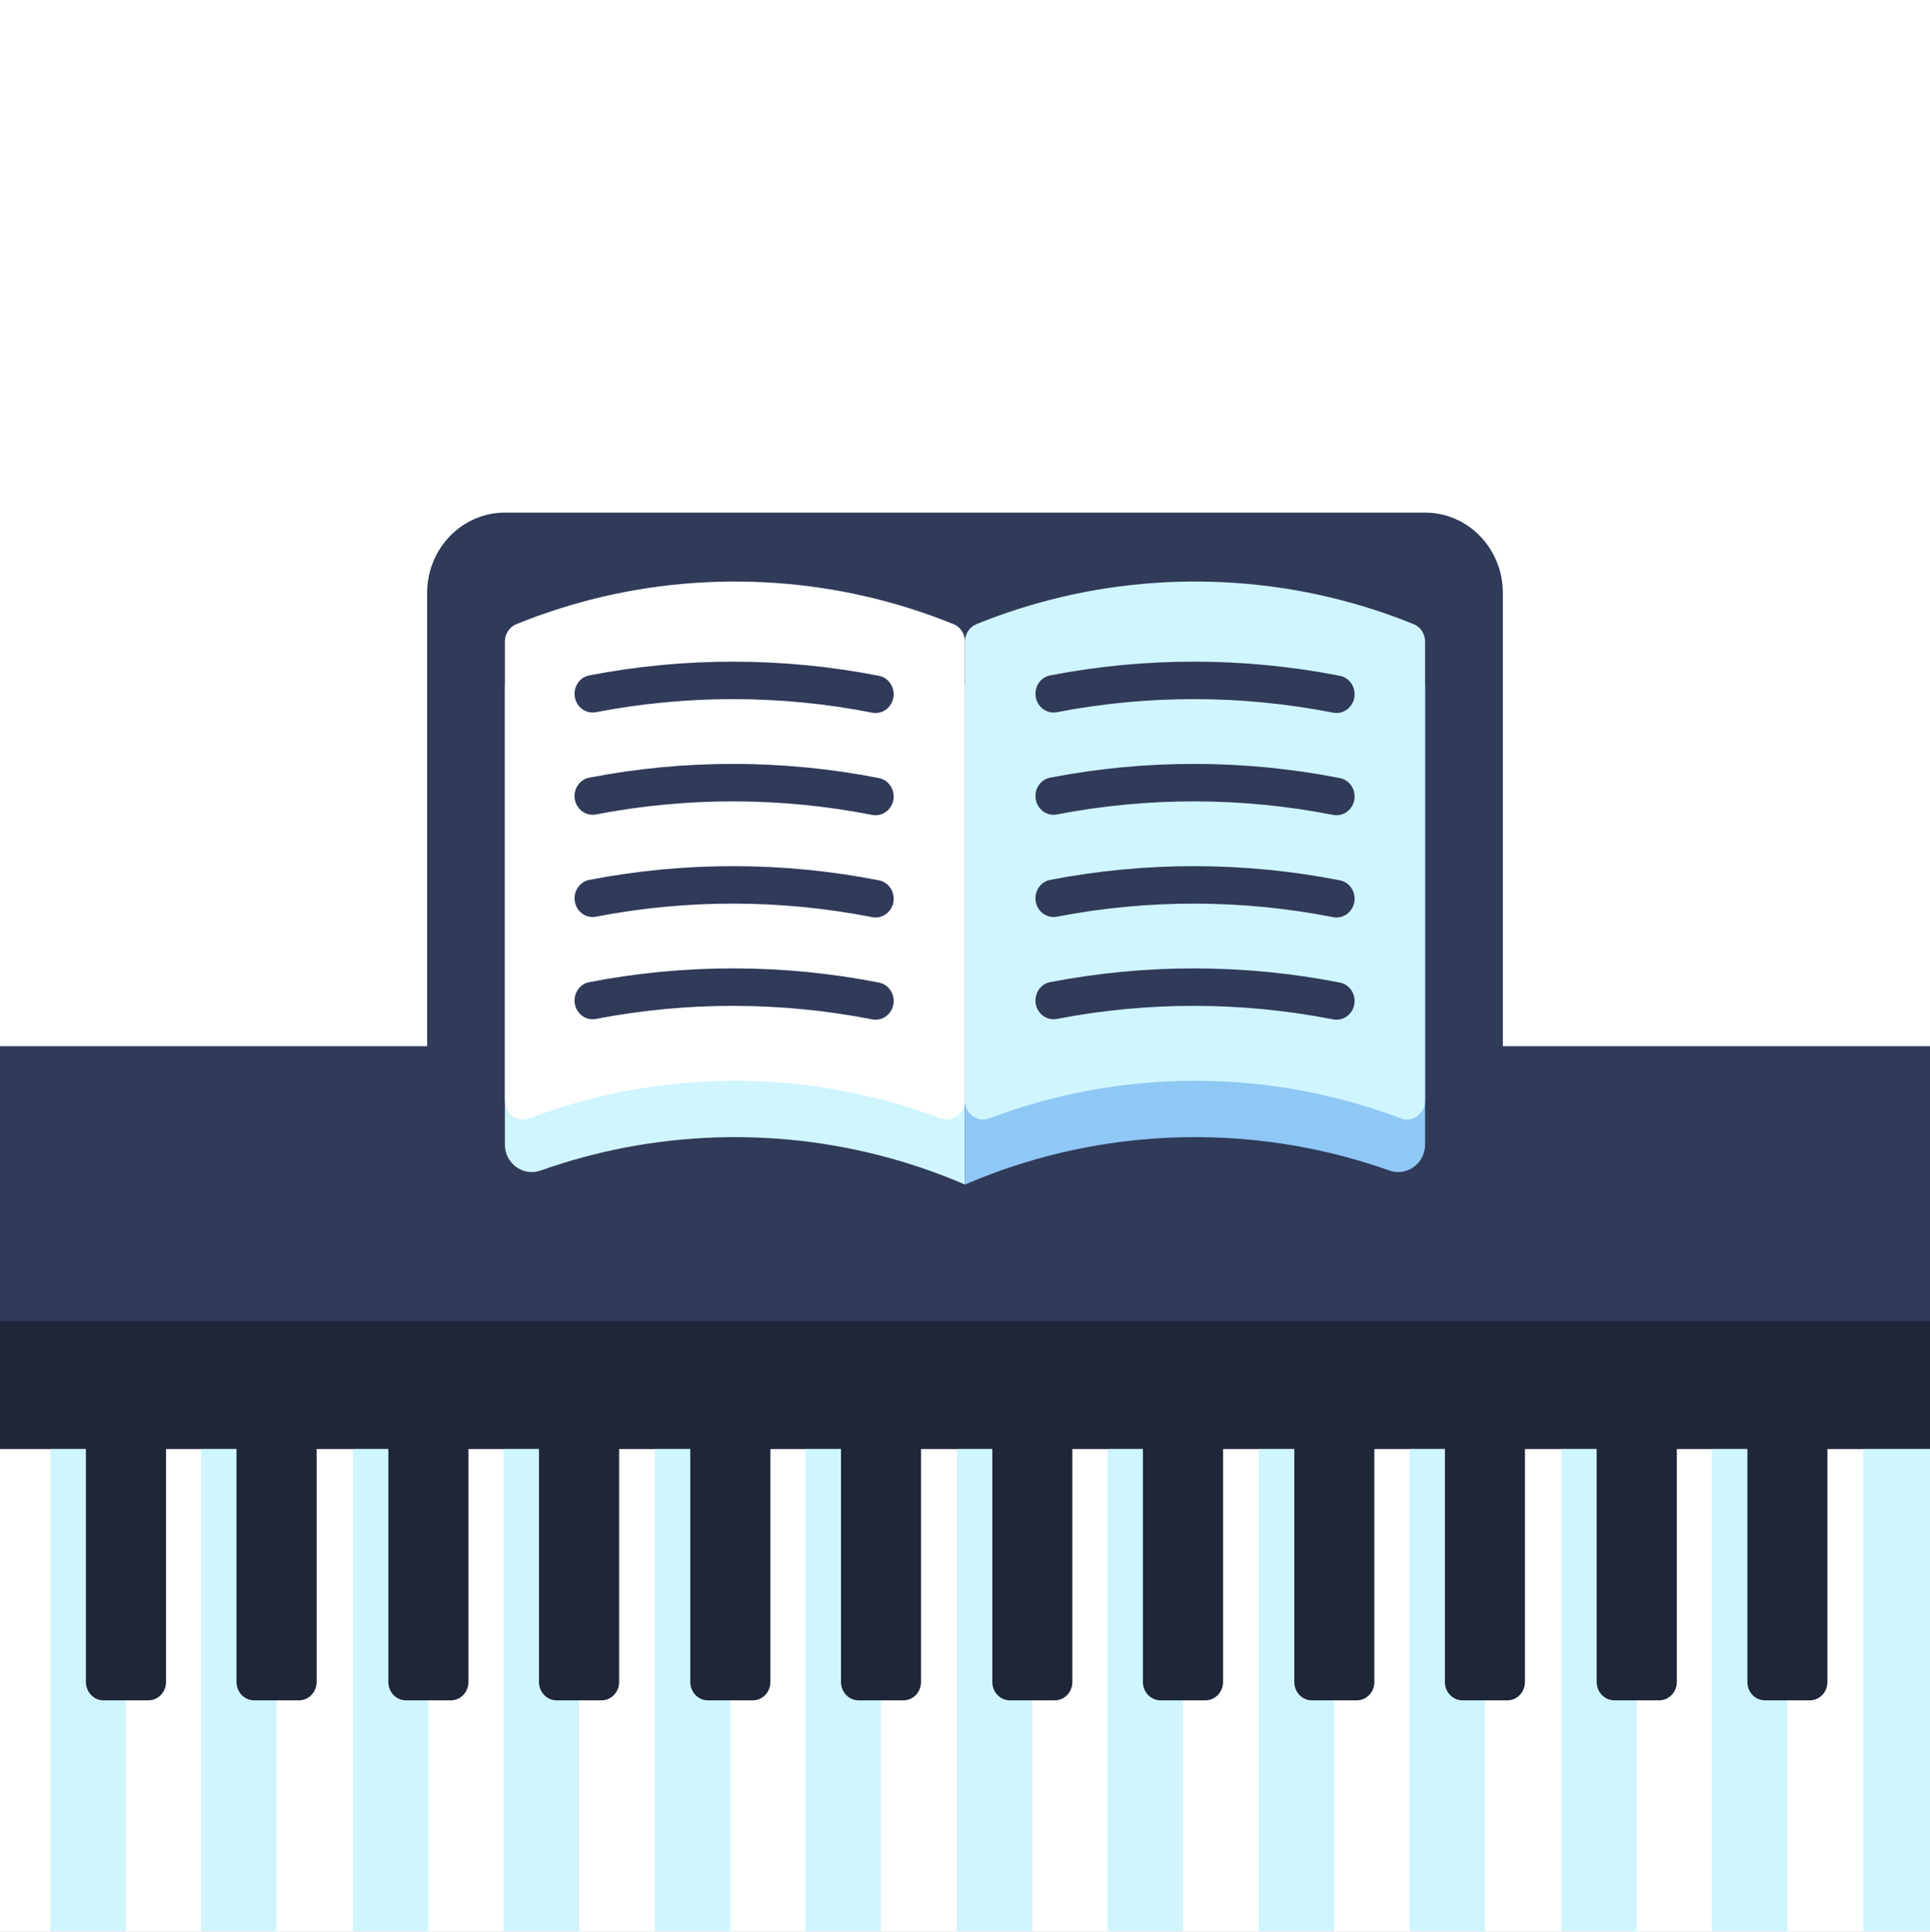
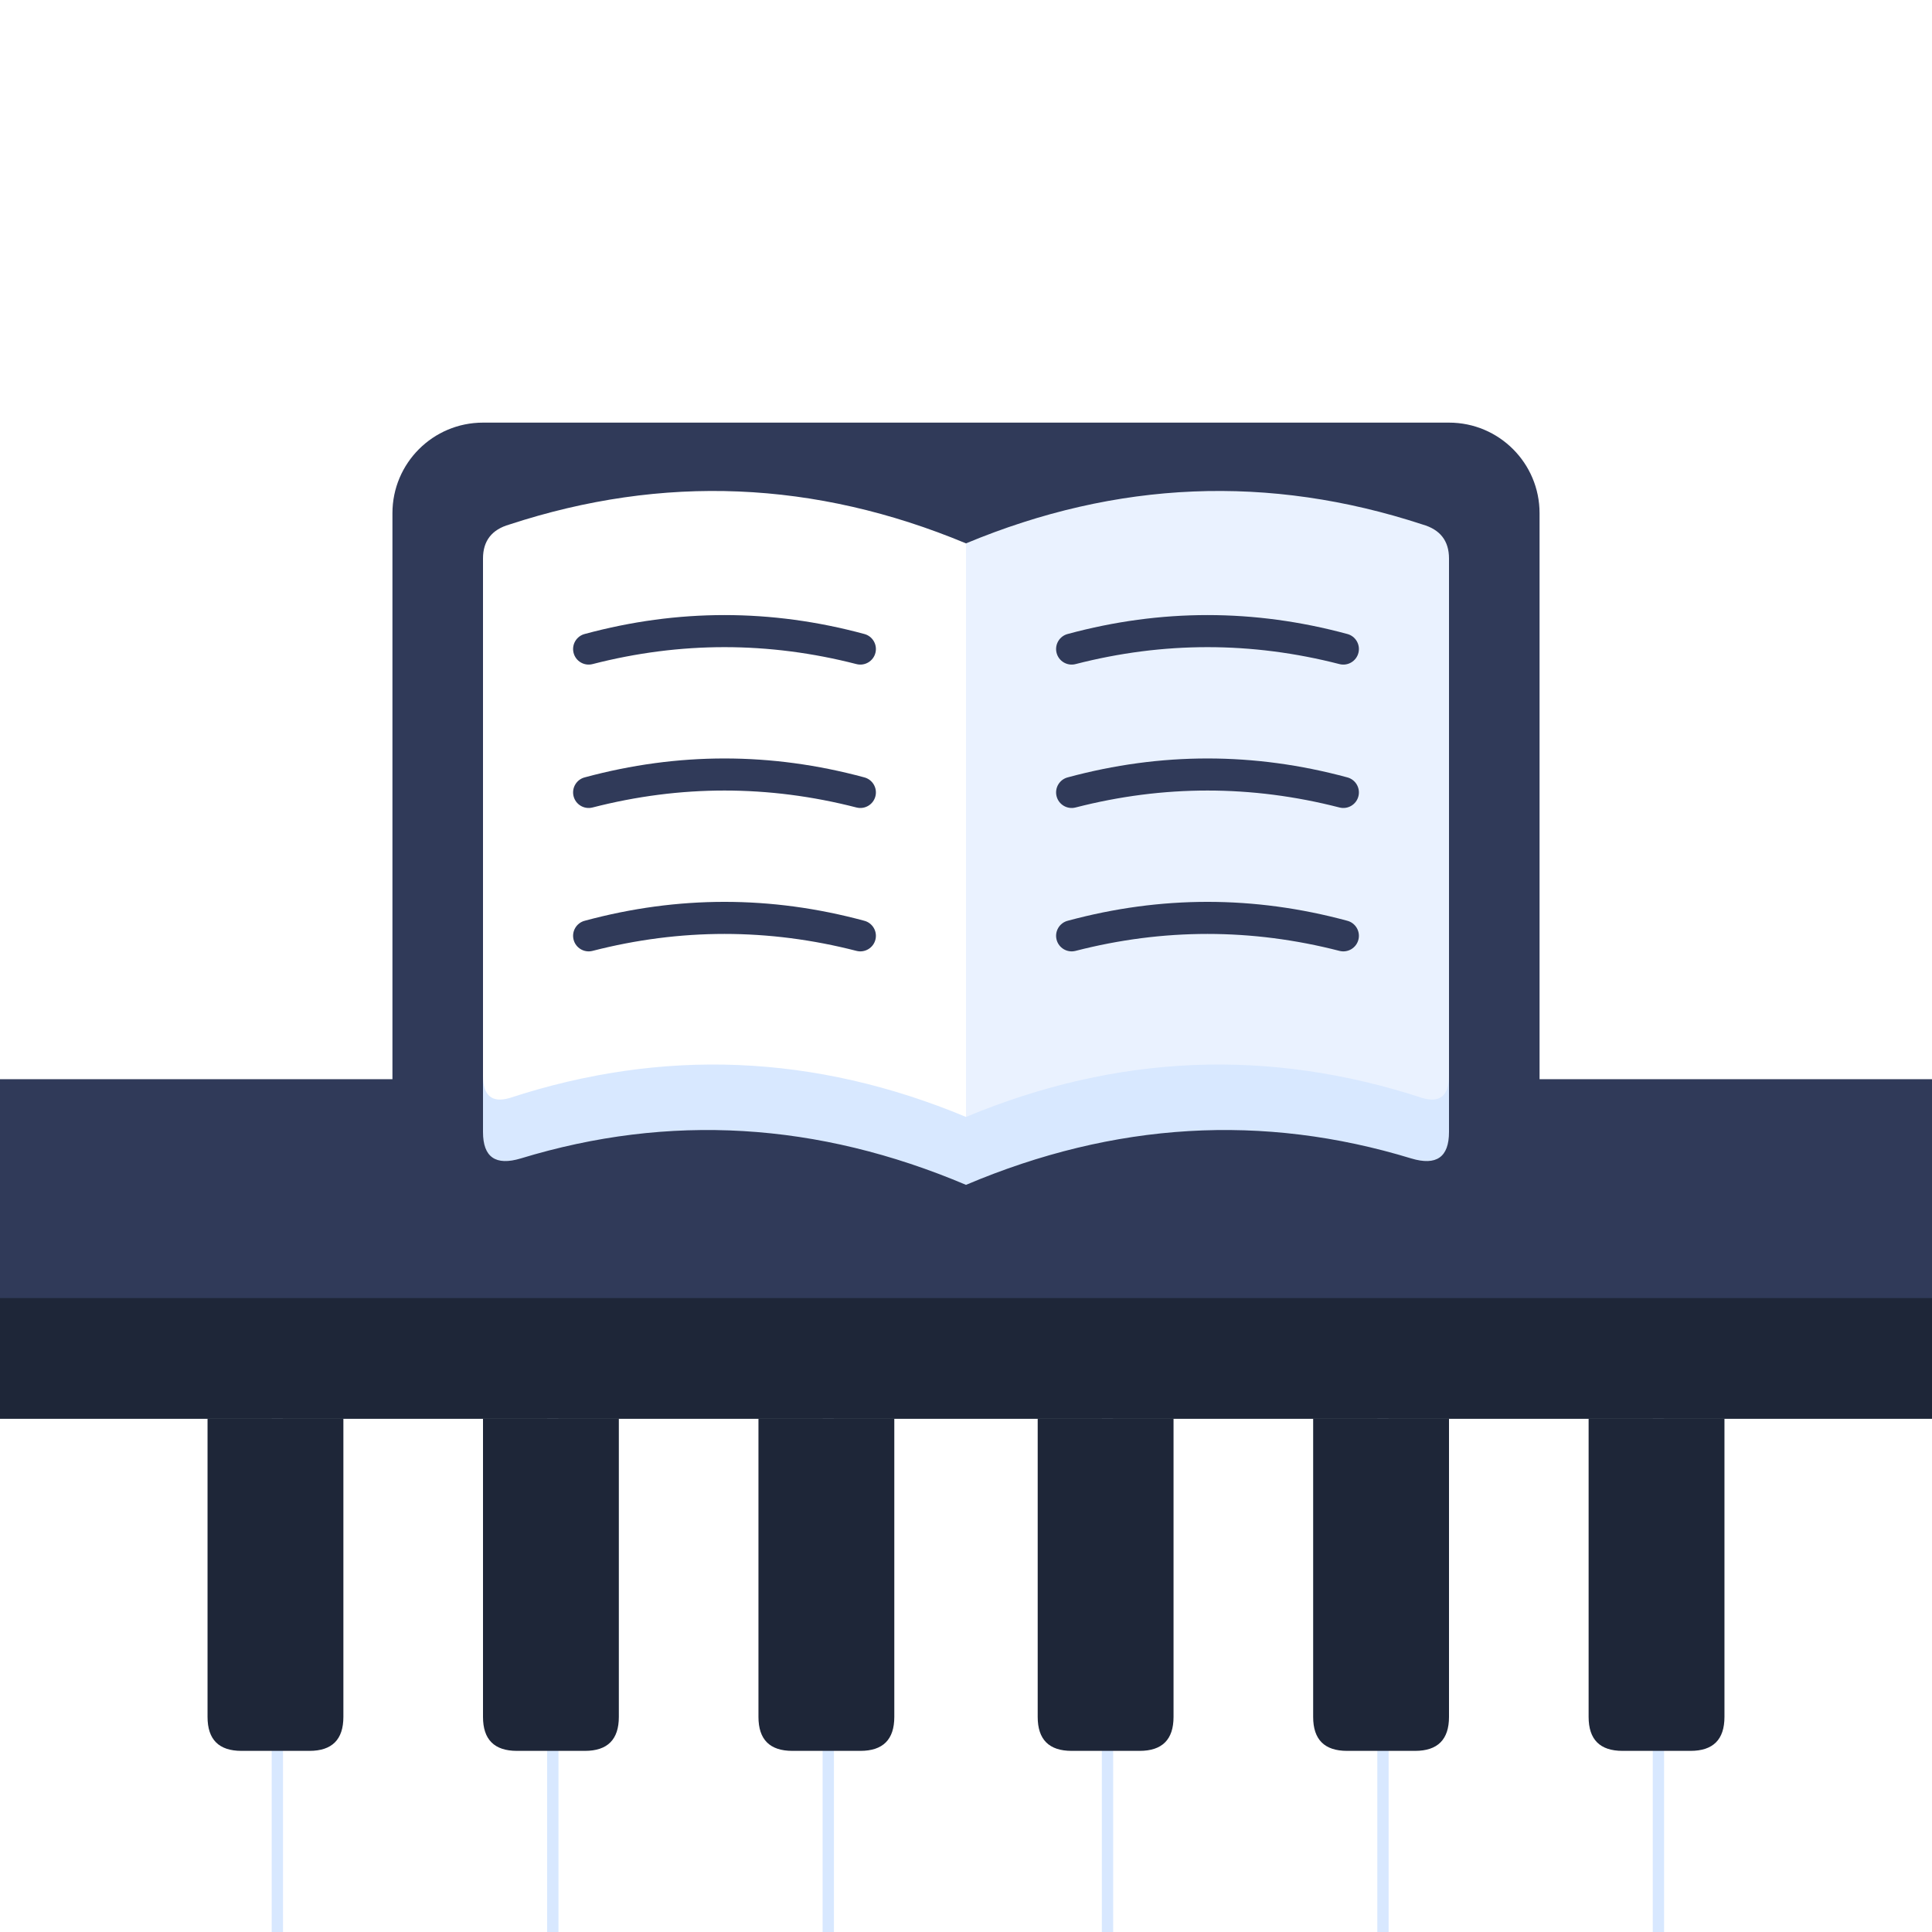
- <svg xmlns="http://www.w3.org/2000/svg" version="1.1" id="Icon" x="0px" y="0px" width="1238px" height="1238.5px" viewBox="0 -19.25 1238 1238.5" enable-background="new 0 -19.25 1238 1238.5" xml:space="preserve">
-   <g id="Background">
-     <rect x="0" y="-19.25" fill="#FFFFFF" width="1238" height="1238.5" />
+ <svg xmlns="http://www.w3.org/2000/svg" width="512" height="512" viewBox="0 0 512 512">
+   <path fill="#fff" d="M0 0h512v512H0z" />
+   <g fill="#303a59">
+     <rect x="104" y="112" width="304" height="216" rx="24" />
+     <path d="M0 286h512v82H0z" />
  </g>
-   <g id="Circles" display="none">
-     <g id="Back" display="inline" opacity="0.05">
-       <path fill="#FFFFFF" d="M1129,600c0,281.67-228.33,510-510,510c-281.663,0-510-228.33-510-510c0-281.663,228.337-510,510-510    C900.67,90,1129,318.337,1129,600z" />
-     </g>
-     <g id="Front" display="inline" opacity="0.04">
-       <circle fill="#FFFFFF" cx="619" cy="600" r="390" />
-     </g>
+   <path fill="#1e2638" d="M0 344h512v40H0z" />
+   <path fill="#d8e8ff" d="M128 158q64-24 128 2 64-26 128-2v142q0 10-10 7-59-18-118 7-59-25-118-7-10 3-10-7z" />
+   <path fill="#fff" d="M128 148q0-7 7-9 61-20 121 5v152q-60-25-121-5-7 2-7-6z" />
+   <path fill="#eaf2ff" d="M256 144q60-25 121-5 7 2 7 9v137q0 8-7 6-61-20-121 5z" />
+   <g fill="#303a59">
+     <path d="M155 168q37-10 74 0a4 4 0 0 1-2 8q-35-9-70 0a4 4 0 0 1-2-8z" />
+     <path d="M155 206q37-10 74 0a4 4 0 0 1-2 8q-35-9-70 0a4 4 0 0 1-2-8z" />
+     <path d="M155 244q37-10 74 0a4 4 0 0 1-2 8q-35-9-70 0a4 4 0 0 1-2-8z" />
+     <path d="M283 168q37-10 74 0a4 4 0 0 1-2 8q-35-9-70 0a4 4 0 0 1-2-8z" />
+     <path d="M283 206q37-10 74 0a4 4 0 0 1-2 8q-35-9-70 0a4 4 0 0 1-2-8z" />
+     <path d="M283 244q37-10 74 0a4 4 0 0 1-2 8q-35-9-70 0a4 4 0 0 1-2-8z" />
  </g>
-   <g id="Designs">
-     <g id="Keyboard">
-       <rect x="0" y="910.03" fill="#FFFFFF" width="1238.5" height="309.22" />
-       <rect id="Background_1_" x="0" y="651.812" fill="#1E2638" width="1238.5" height="258.218" />
-       <rect x="1001.466" y="910.03" fill="#CFF5FF" width="48.445" height="309.22" />
-       <path fill="#1E2638" d="M1075.62,909.152v150.262c0,6.494-5.104,11.775-11.324,11.775h-28.772    c-6.221,0-11.325-5.277-11.325-11.775V909.152H1075.62z" />
-       <rect x="1098.061" y="910.03" fill="#CFF5FF" width="48.445" height="309.22" />
-       <path fill="#1E2638" d="M1172.216,909.152v150.262c0,6.494-5.021,11.775-11.243,11.775h-28.854    c-6.221,0-11.241-5.277-11.241-11.775V909.152H1172.216z" />
-       <rect x="1195.182" y="910.03" fill="#CFF5FF" width="43.318" height="309.22" />
-       <rect x="613.795" y="910.03" fill="#CFF5FF" width="48.445" height="309.22" />
-       <path fill="#1E2638" d="M687.866,909.152v150.262c0,6.494-5.021,11.775-11.241,11.775h-28.772    c-6.304,0-11.325-5.277-11.325-11.775V909.152H687.866z" />
-       <rect x="710.39" y="910.03" fill="#CFF5FF" width="48.445" height="309.22" />
-       <path fill="#1E2638" d="M784.545,909.152v150.262c0,6.494-5.104,11.775-11.325,11.775h-28.772    c-6.221,0-11.325-5.277-11.325-11.775V909.152H784.545z" />
-       <rect x="807.428" y="910.03" fill="#CFF5FF" width="48.444" height="309.22" />
-       <path fill="#1E2638" d="M881.582,909.152v150.262c0,6.494-5.021,11.775-11.324,11.775h-28.772    c-6.221,0-11.242-5.277-11.242-11.775V909.152H881.582z" />
-       <rect x="904.105" y="910.03" fill="#CFF5FF" width="48.445" height="309.22" />
-       <path fill="#1E2638" d="M978.178,909.152v150.262c0,6.494-5.021,11.775-11.242,11.775h-28.773    c-6.303,0-11.323-5.277-11.323-11.775V909.152H978.178z" />
-       <rect x="226.376" y="910.03" fill="#CFF5FF" width="48.445" height="309.22" />
-       <path fill="#1E2638" d="M300.49,909.152v150.262c0,6.494-5.063,11.775-11.283,11.775h-28.772c-6.262,0-11.325-5.277-11.325-11.775    V909.152H300.49z" />
-       <rect x="322.971" y="910.03" fill="#CFF5FF" width="48.486" height="309.22" />
-       <path fill="#1E2638" d="M397.126,909.152v150.262c0,6.494-5.063,11.775-11.284,11.775h-28.814    c-6.221,0-11.284-5.277-11.284-11.775V909.152H397.126z" />
-       <rect x="420.051" y="910.03" fill="#CFF5FF" width="48.445" height="309.22" />
-       <path fill="#1E2638" d="M494.173,909.152v150.262c0,6.494-5.072,11.775-11.292,11.775h-28.772    c-6.262,0-11.325-5.277-11.325-11.775V909.152H494.173z" />
-       <rect x="516.646" y="910.03" fill="#CFF5FF" width="48.445" height="309.22" />
-       <path fill="#1E2638" d="M590.801,909.152v150.262c0,6.494-5.021,11.775-11.325,11.775h-28.772    c-6.221,0-11.241-5.277-11.241-11.775V909.152H590.801z" />
-       <rect x="32.338" y="910.03" fill="#CFF5FF" width="48.446" height="309.22" />
-       <path fill="#1E2638" d="M106.494,909.152v150.262c0,6.494-5.063,11.775-11.325,11.775H66.396c-6.221,0-11.284-5.277-11.284-11.775    V909.152H106.494z" />
-       <rect x="128.975" y="910.03" fill="#CFF5FF" width="48.446" height="309.22" />
-       <path fill="#1E2638" d="M203.088,909.152v150.262c0,6.494-5.063,11.775-11.284,11.775h-28.771    c-6.263,0-11.325-5.277-11.325-11.775V909.152H203.088z" />
-       <rect x="0" y="651.812" fill="#303A59" width="1238.5" height="176.051" />
-     </g>
-     <g id="Stand">
-       <path fill="#303A59" d="M914.132,309.487H323.864c-27.533,0-49.863,23.042-49.863,51.477v391.361h690v-391.36    C963.995,332.529,941.687,309.487,914.132,309.487L914.132,309.487z" />
-       <path fill="#CFF5FF" d="M505.732,391.363c-39.973-3.653-80.532-0.903-119.682,8.306c-21.243,4.98-42.05,11.866-62.18,20.526    c-0.004,0.024-0.008,0.029-0.008,0.033v294.538c0,12.194,11.714,20.613,22.909,16.643c12.872-4.539,26.001-8.42,39.277-11.548    c39.152-9.191,79.709-11.961,119.682-8.288c38.882,3.556,77.164,13.291,113.202,28.803c0.052,0.007,0.063,0,0.063-0.016V420.219    l-0.004-0.024C582.952,404.678,544.622,394.938,505.732,391.363L505.732,391.363z" />
-       <path fill="#8FC7F5" d="M800.865,391.363c-40.013-3.653-80.527-0.903-119.682,8.306c-21.271,4.98-42.091,11.866-62.179,20.526    c-0.005,0.024-0.009,0.029-0.009,0.033v320.2c20.093-8.683,40.911-15.564,62.188-20.567c39.153-9.191,79.713-11.961,119.686-8.288    c30.735,2.801,61.123,9.477,90.346,19.836c11.201,3.971,22.921-4.463,22.921-16.706V420.219c-0.004,0-0.004,0-0.004-0.024    C878.086,404.678,839.756,394.938,800.865,391.363L800.865,391.363z" />
-       <path fill="#FFFFFF" d="M505.732,355.263c-39.973-3.678-80.532-0.927-119.682,8.283c-18.703,4.409-37.062,10.256-54.907,17.492    c-4.41,1.806-7.279,6.26-7.279,11.163v294.486c0,8.407,8.091,14.123,15.739,11.255c15.163-5.758,30.686-10.49,46.447-14.186    c39.148-9.232,79.709-11.963,119.682-8.325c33.349,3.056,66.245,10.685,97.692,22.577c7.559,2.857,15.572-3.052,15.572-11.39    V392.195c0-4.897-2.885-9.352-7.274-11.146C577.823,367.269,542.041,358.573,505.732,355.263L505.732,355.263z" />
-       <path fill="#CFF5FF" d="M800.865,355.263c-40.013-3.678-80.527-0.927-119.682,8.283c-18.714,4.409-37.057,10.256-54.907,17.492    c-4.435,1.806-7.278,6.26-7.278,11.163v294.486c0,8.407,8.09,14.123,15.713,11.255c15.162-5.758,30.712-10.49,46.474-14.186    c39.149-9.232,79.669-11.963,119.682-8.325c33.35,3.056,66.245,10.685,97.695,22.577c7.556,2.857,15.57-3.052,15.57-11.39V392.195    c0-4.897-2.881-9.352-7.275-11.146C872.96,367.269,837.175,358.573,800.865,355.263L800.865,355.263z" />
-       <path fill="#303A59" d="M563.884,414.175c-61.188-12.038-124.716-12.135-185.92-0.281c-5.461,1.049-9.421,6.053-9.421,11.794    c0,7.508,6.604,13.179,13.752,11.791c58.347-11.274,118.854-11.171,177.148,0.302c7.191,1.397,13.805-4.271,13.805-11.788v-0.028    C573.247,420.252,569.341,415.251,563.884,414.175L563.884,414.175z" />
-       <path fill="#303A59" d="M563.884,479.753c-61.188-12.037-124.716-12.141-185.92-0.286c-5.461,1.054-9.421,6.056-9.421,11.794    c0,7.514,6.604,13.175,13.752,11.798c58.347-11.281,118.854-11.173,177.148,0.296c7.191,1.398,13.805-4.272,13.805-11.789v-0.023    C573.247,485.832,569.341,480.83,563.884,479.753L563.884,479.753z" />
-       <path fill="#303A59" d="M563.884,545.324c-61.188-12.053-124.716-12.132-185.92-0.294c-5.461,1.062-9.421,6.068-9.421,11.81    c0,7.51,6.604,13.176,13.752,11.785c58.347-11.288,118.854-11.161,177.148,0.291c7.191,1.418,13.805-4.256,13.805-11.791v-0.008    C573.247,551.381,569.341,546.404,563.884,545.324L563.884,545.324z" />
-       <path fill="#303A59" d="M563.884,610.888c-61.191-12.037-124.716-12.131-185.92-0.286c-5.493,1.06-9.421,6.055-9.421,11.814    c0,7.513,6.601,13.158,13.747,11.775c58.352-11.276,118.854-11.157,177.153,0.28c7.188,1.436,13.8-4.247,13.8-11.768v-0.009    C573.247,616.951,569.341,611.976,563.884,610.888L563.884,610.888z" />
-       <path fill="#303A59" d="M859.553,414.175c-61.191-12.038-124.717-12.135-185.96-0.281c-5.466,1.049-9.381,6.053-9.381,11.794    c0,7.508,6.601,13.179,13.747,11.791c58.352-11.274,118.854-11.171,177.153,0.302c7.147,1.397,13.804-4.271,13.804-11.788v-0.028    C868.916,420.252,865.006,415.251,859.553,414.175L859.553,414.175z" />
-       <path fill="#303A59" d="M859.553,479.753c-61.191-12.037-124.717-12.141-185.96-0.286c-5.466,1.054-9.381,6.056-9.381,11.794    c0,7.514,6.601,13.175,13.747,11.798c58.352-11.281,118.854-11.173,177.153,0.296c7.147,1.398,13.804-4.272,13.804-11.789v-0.023    C868.916,485.832,865.006,480.83,859.553,479.753L859.553,479.753z" />
-       <path fill="#303A59" d="M859.553,545.324c-61.191-12.053-124.722-12.132-185.96-0.294c-5.466,1.062-9.381,6.068-9.381,11.81    c0,7.51,6.601,13.176,13.747,11.785c58.352-11.288,118.854-11.161,177.153,0.291c7.147,1.418,13.804-4.256,13.804-11.791v-0.008    C868.916,551.381,865.006,546.404,859.553,545.324L859.553,545.324z" />
-       <path fill="#303A59" d="M859.553,610.888c-61.191-12.037-124.717-12.131-185.96-0.286c-5.466,1.06-9.381,6.055-9.381,11.814    c0,7.513,6.601,13.158,13.747,11.775c58.352-11.276,118.854-11.157,177.153,0.28c7.147,1.436,13.804-4.247,13.804-11.768v-0.009    C868.916,616.951,865.006,611.976,859.553,610.888L859.553,610.888z" />
-     </g>
+   <path fill="#fff" d="M0 376h512v136H0z" />
+   <g fill="#d8e8ff">
+     <path d="M72 376h3v136h-3z" />
+     <path d="M145 376h3v136h-3z" />
+     <path d="M218 376h3v136h-3z" />
+     <path d="M292 376h3v136h-3z" />
+     <path d="M365 376h3v136h-3z" />
+     <path d="M438 376h3v136h-3z" />
+   </g>
+   <g fill="#1e2638">
+     <path d="M55 376h36v79q0 9-9 9H64q-9 0-9-9z" />
+     <path d="M128 376h36v79q0 9-9 9h-18q-9 0-9-9z" />
+     <path d="M201 376h36v79q0 9-9 9h-18q-9 0-9-9z" />
+     <path d="M275 376h36v79q0 9-9 9h-18q-9 0-9-9z" />
+     <path d="M348 376h36v79q0 9-9 9h-18q-9 0-9-9z" />
+     <path d="M421 376h36v79q0 9-9 9h-18q-9 0-9-9z" />
  </g>
</svg>
